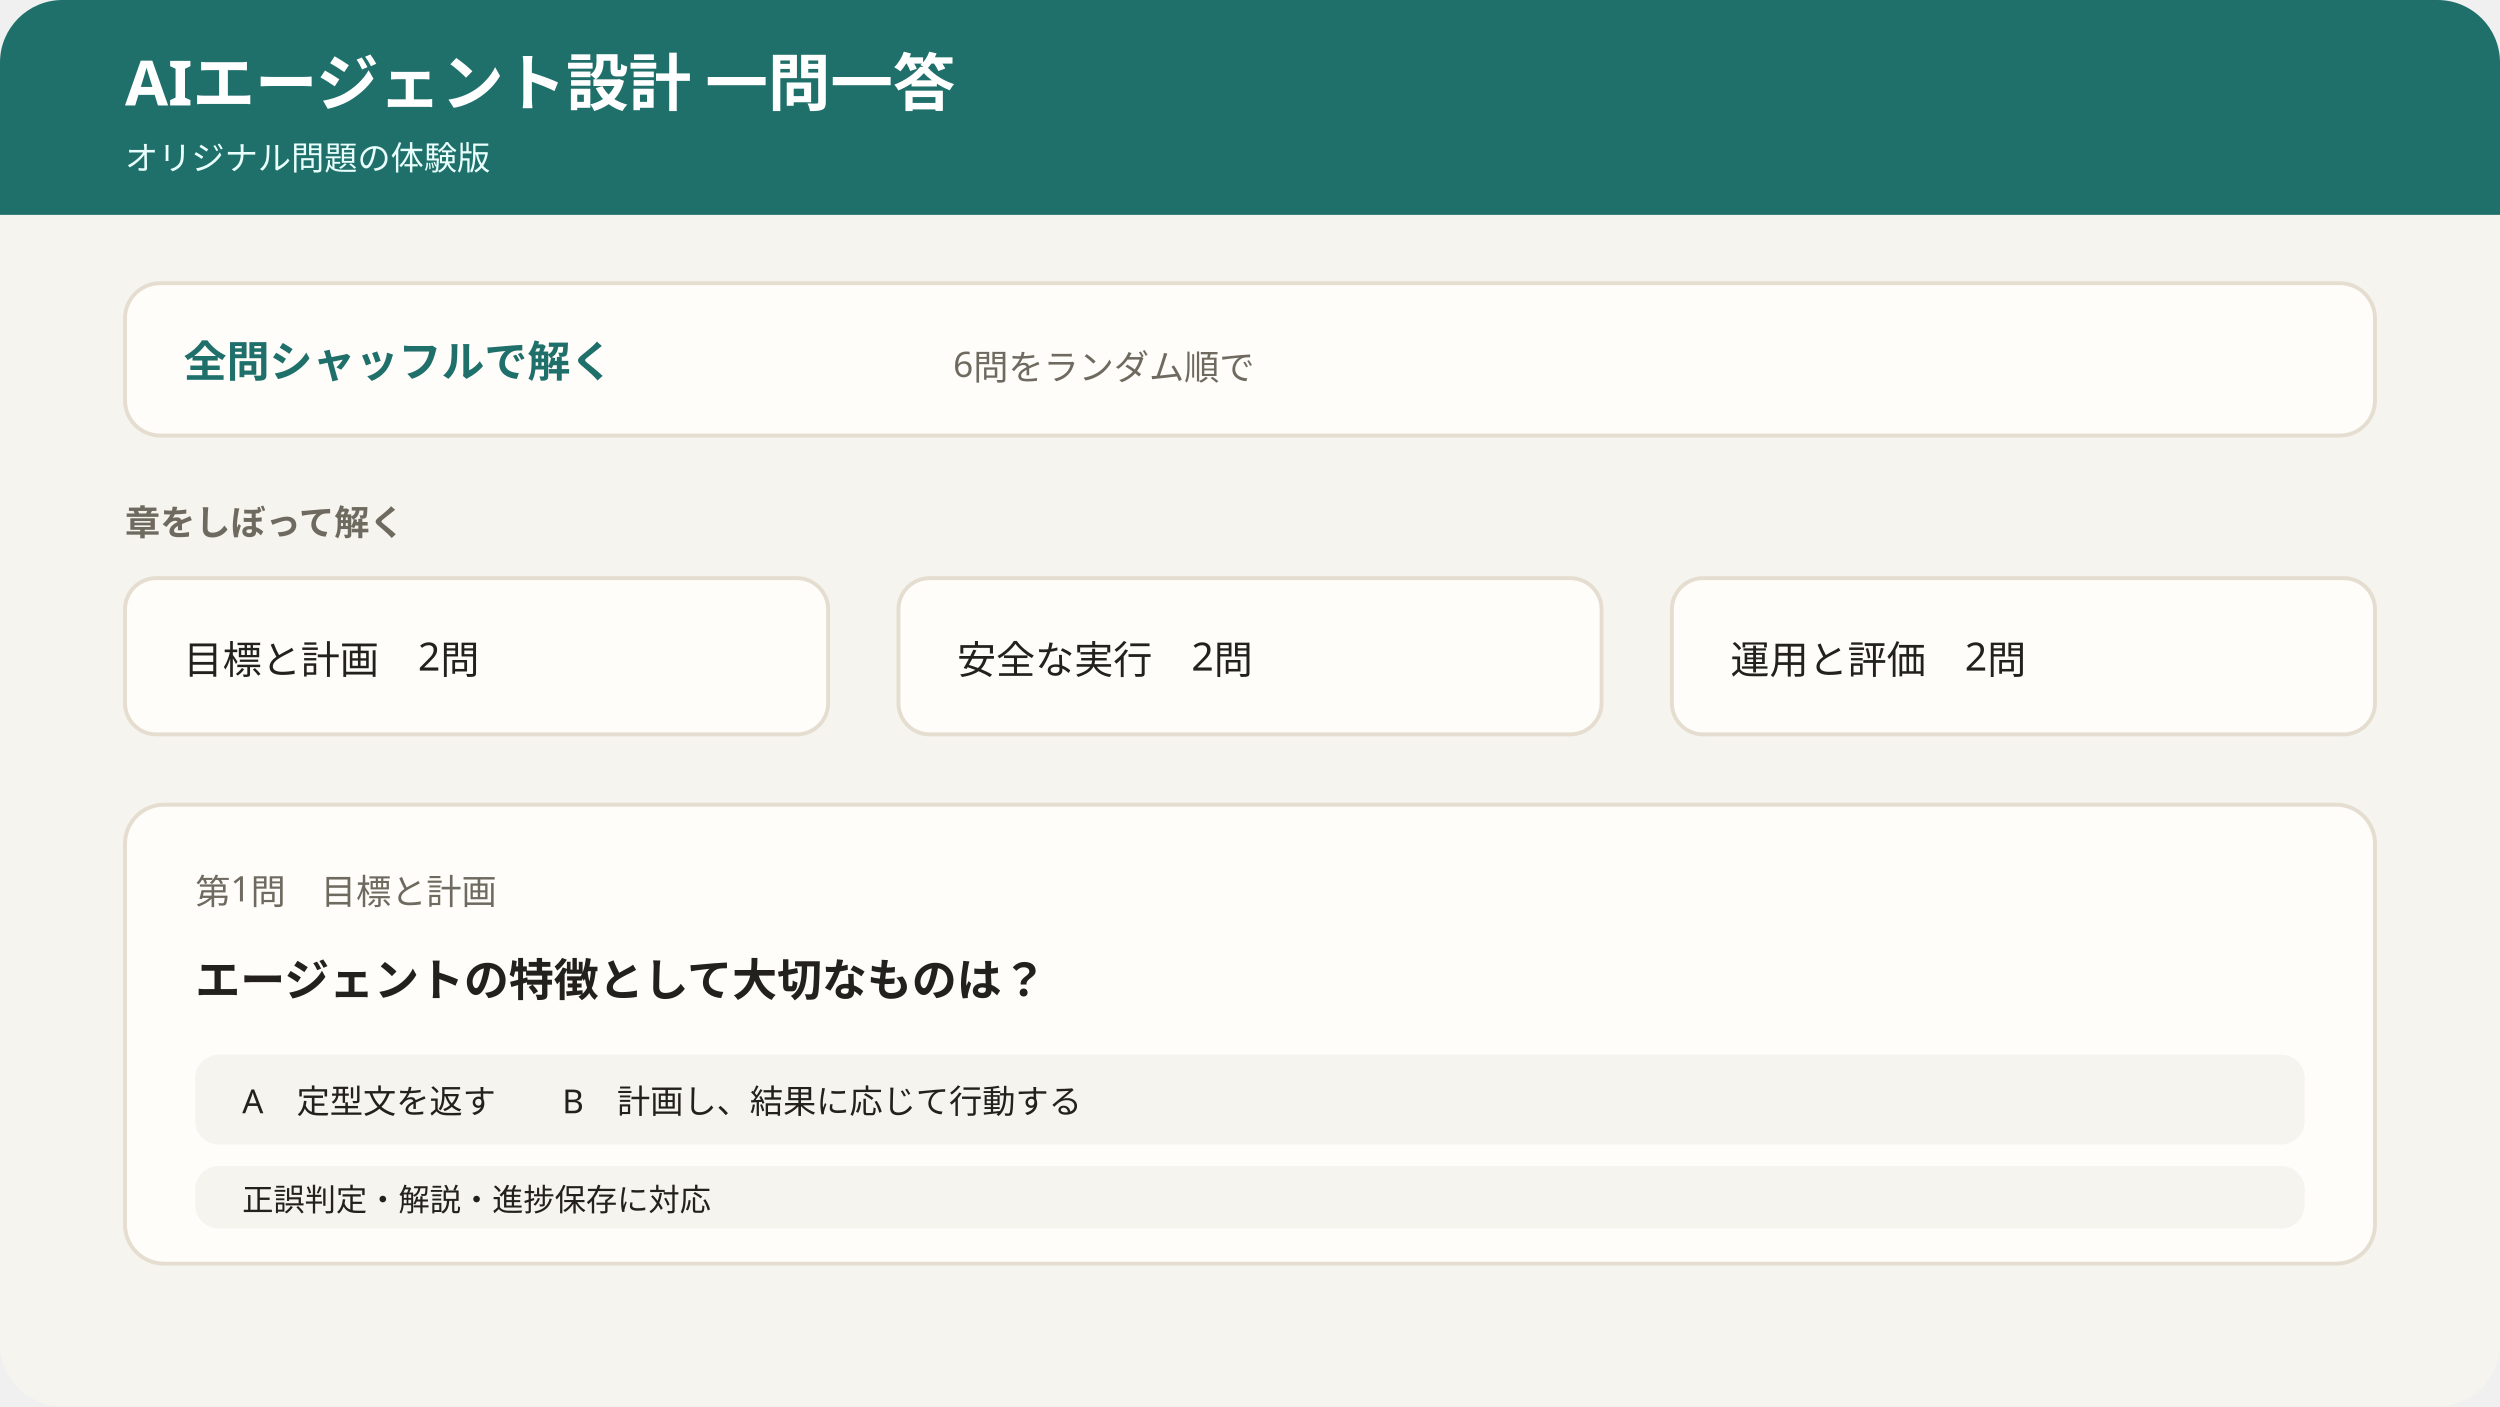
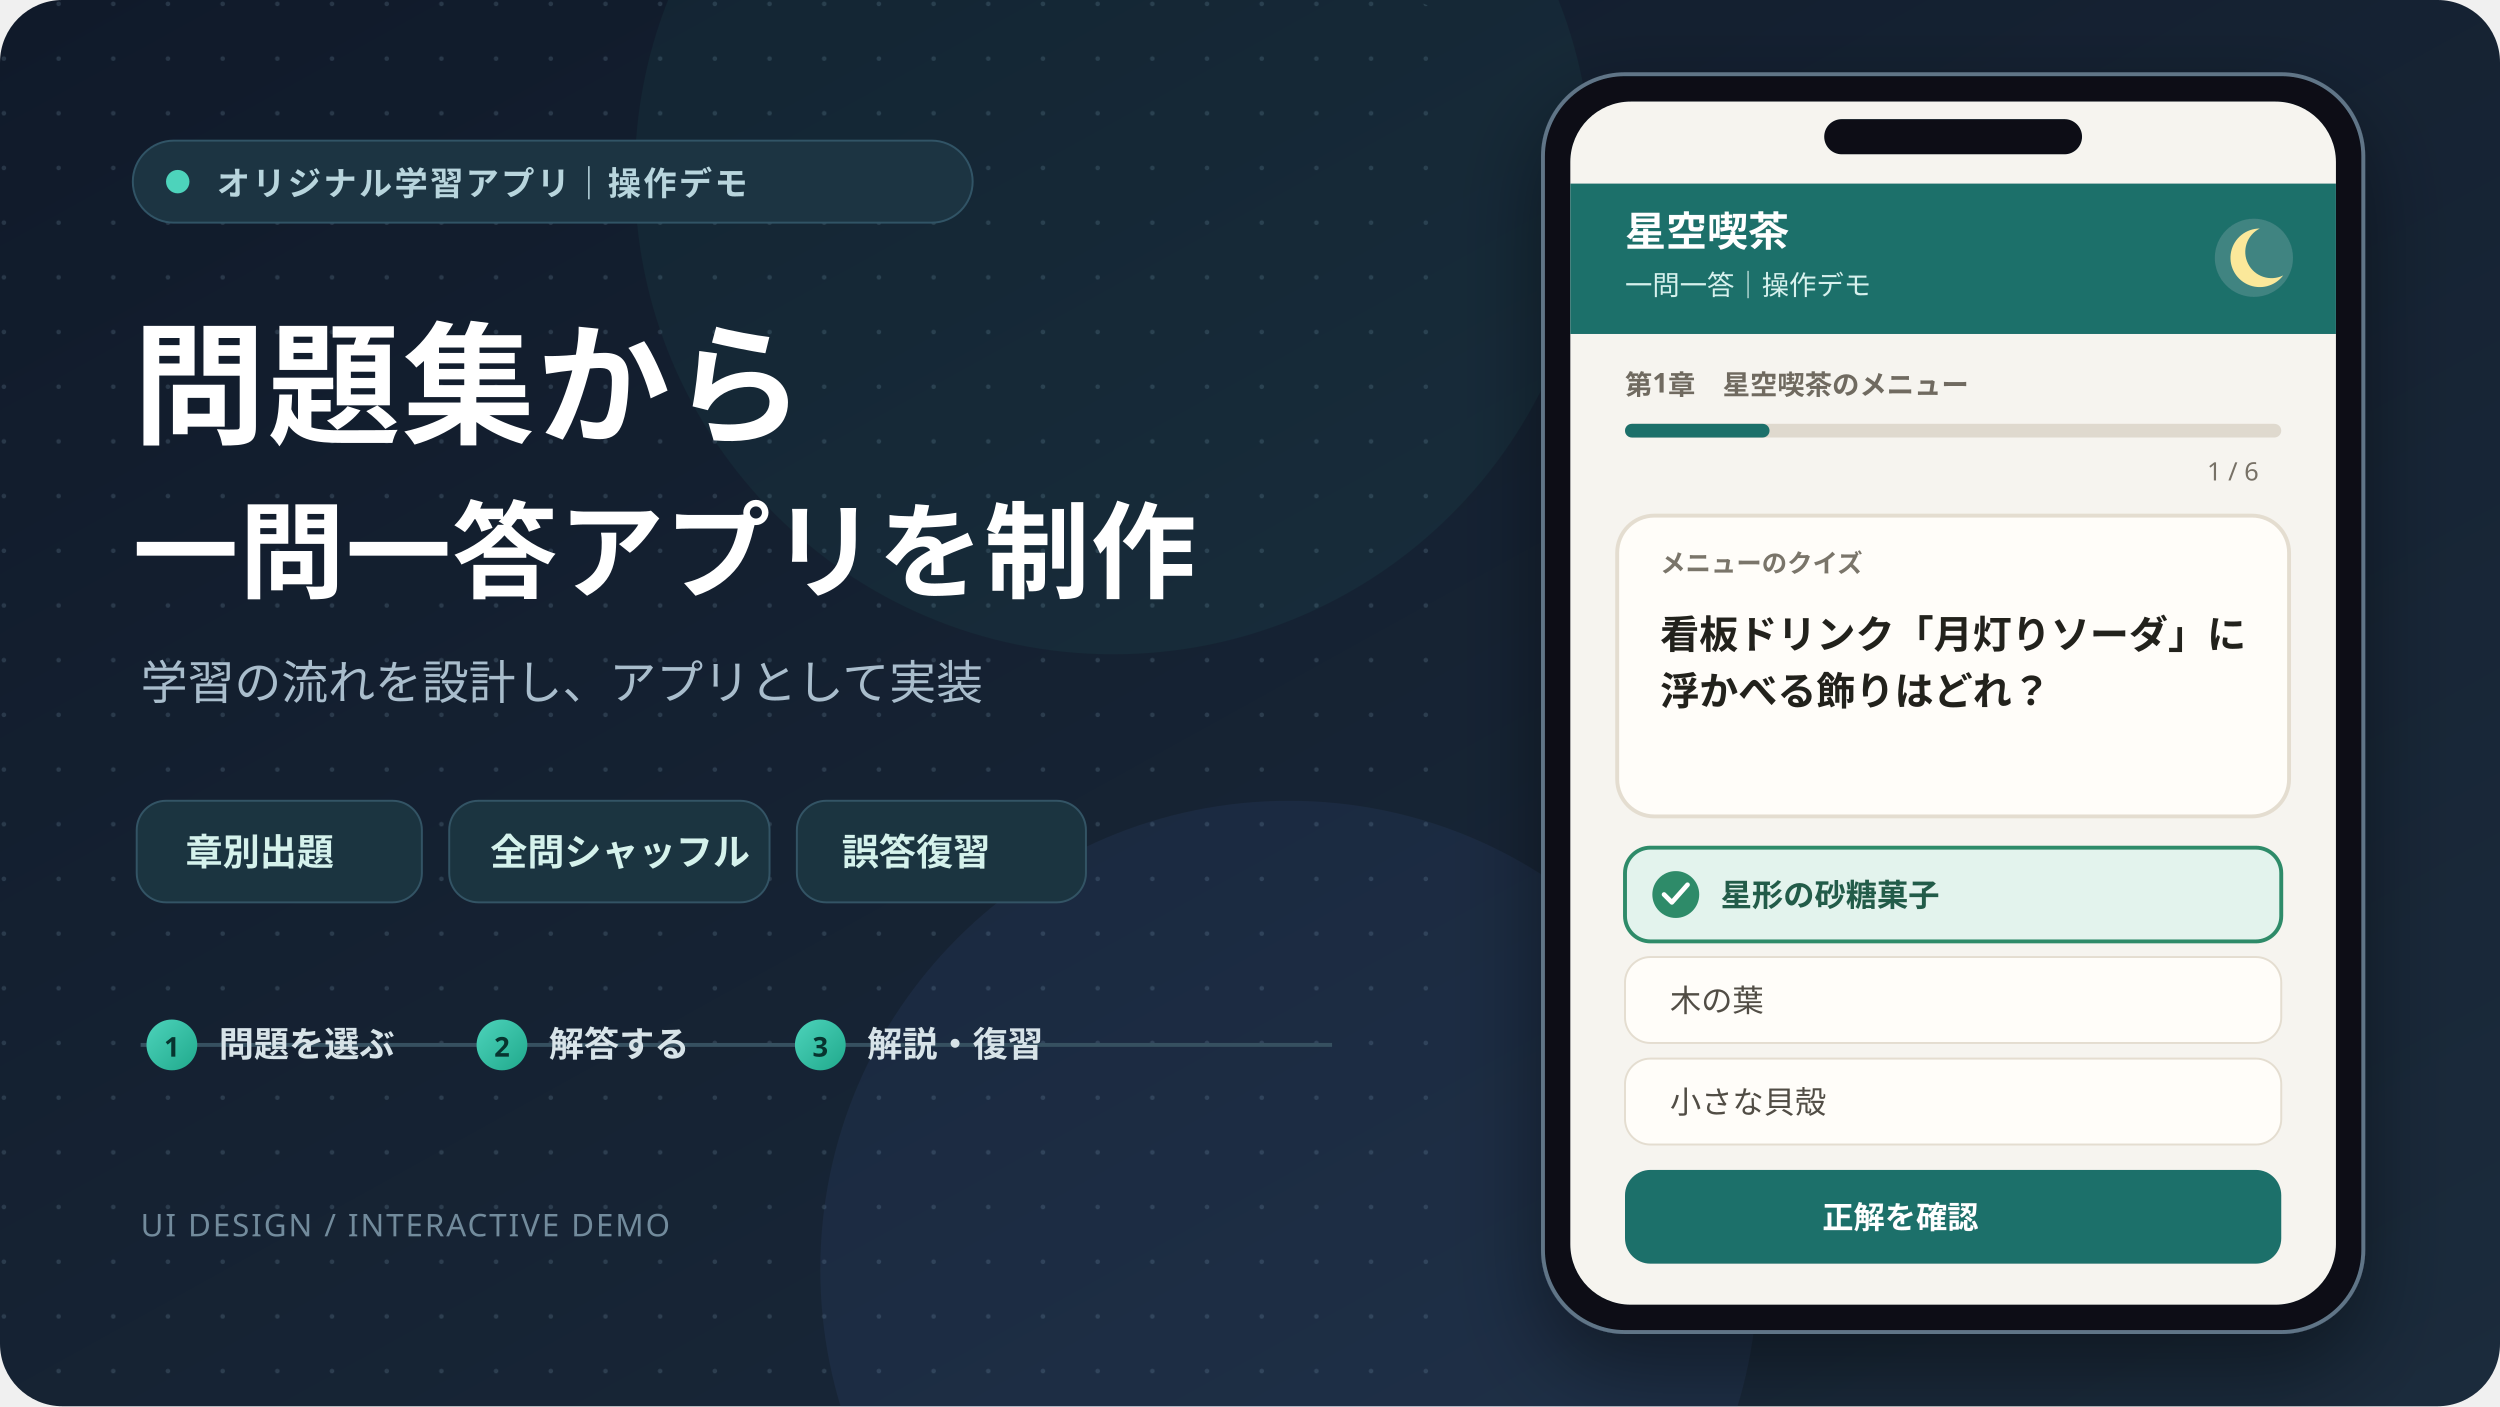
<svg xmlns="http://www.w3.org/2000/svg" width="1280" height="720" viewBox="0 0 1280 720" role="img" aria-labelledby="title desc">
-   <rect width="1280" height="720" rx="32" fill="#f6f4ef" />
-   <path d="M32 0h1216a32 32 0 0 1 32 32v78H0V32A32 32 0 0 1 32 0" fill="#1f6f6b" />
-   <text x="64" y="54" fill="#fff" font-family="sans-serif" font-size="32" font-weight="700">AIエージェント設計 一問一答</text>
-   <text x="64" y="87" fill="#e8fffc" font-family="sans-serif" font-size="17">オリジナル問題の体験版</text>
-   <rect x="64" y="145" width="1152" height="78" rx="18" fill="#fffdf9" stroke="#e4ddd0" stroke-width="2" />
-   <text x="94" y="193" fill="#1f6f6b" font-family="sans-serif" font-size="22" font-weight="700">全問シャッフルで解く</text>
-   <text x="488" y="193" fill="#6f6a60" font-family="sans-serif" font-size="18">6問をランダム順で</text>
-   <text x="64" y="274" fill="#6f6a60" font-family="sans-serif" font-size="18" font-weight="700">章をしぼって解く</text>
-   <rect x="64" y="296" width="360" height="80" rx="16" fill="#fffdf9" stroke="#e4ddd0" stroke-width="2" />
-   <text x="94" y="345" fill="#23211d" font-family="sans-serif" font-size="20">目標と計画　2問</text>
-   <rect x="460" y="296" width="360" height="80" rx="16" fill="#fffdf9" stroke="#e4ddd0" stroke-width="2" />
-   <text x="490" y="345" fill="#23211d" font-family="sans-serif" font-size="20">安全な実行　2問</text>
-   <rect x="856" y="296" width="360" height="80" rx="16" fill="#fffdf9" stroke="#e4ddd0" stroke-width="2" />
-   <text x="886" y="345" fill="#23211d" font-family="sans-serif" font-size="20">運用と評価　2問</text>
-   <rect x="64" y="412" width="1152" height="235" rx="20" fill="#fffdf9" stroke="#e4ddd0" stroke-width="2" />
-   <text x="100" y="463" fill="#6f6a60" font-family="sans-serif" font-size="18">第1問　目標と計画</text>
-   <text x="100" y="510" fill="#23211d" font-family="sans-serif" font-size="23" font-weight="700">エージェントの特徴として大切なものは？</text>
-   <rect x="100" y="540" width="1080" height="46" rx="12" fill="#f6f4ef" />
-   <text x="124" y="570" fill="#23211d" font-family="sans-serif" font-size="17">A　定型文を返す　　B　計画し、結果に応じて行動する</text>
-   <rect x="100" y="597" width="1080" height="32" rx="12" fill="#f6f4ef" />
-   <text x="124" y="620" fill="#23211d" font-family="sans-serif" font-size="16">正誤判定・解説・進捗保存に対応</text>
+   <defs>
+     <linearGradient id="bg" x1="0" y1="0" x2="1" y2="1">
+       <stop stop-color="#101a2a" />
+       <stop offset="1" stop-color="#1b2b3c" />
+     </linearGradient>
+     <linearGradient id="accent" x1="0" y1="0" x2="1" y2="1">
+       <stop stop-color="#4dd3bb" />
+       <stop offset="1" stop-color="#20a98c" />
+     </linearGradient>
+     <filter id="shadow" x="-20%" y="-20%" width="140%" height="150%">
+       <feDropShadow dx="0" dy="18" stdDeviation="22" flood-color="#020812" flood-opacity=".42" />
+     </filter>
+     <pattern id="dots" width="28" height="28" patternUnits="userSpaceOnUse">
+       <circle cx="2" cy="2" r="1.2" fill="#8fb4c8" opacity=".18" />
+     </pattern>
+   </defs>
+   <rect width="1280" height="720" rx="32" fill="url(#bg)" />
+   <rect width="750" height="720" rx="32" fill="url(#dots)" />
+   <circle cx="570" cy="90" r="245" fill="#27a88f" opacity=".07" />
+   <circle cx="660" cy="650" r="240" fill="#5d7cd4" opacity=".08" />
+   <rect x="68" y="72" width="430" height="42" rx="21" fill="#1c3442" stroke="#315466" />
+   <circle cx="91" cy="93" r="6" fill="#4dd3bb" />
+   <text x="111" y="100" fill="#b8d5dd" font-family="sans-serif" font-size="17" font-weight="700" letter-spacing="1.2">オリジナル学習アプリ｜操作デモ</text>
+   <text x="68" y="222" fill="#ffffff" font-family="sans-serif" font-size="68" font-weight="800" letter-spacing="1">問題集から</text>
+   <text x="68" y="302" fill="#ffffff" font-family="sans-serif" font-size="54" font-weight="800" letter-spacing=".5">一問一答アプリを制作</text>
+   <text x="72" y="358" fill="#a9bdcc" font-family="sans-serif" font-size="24">学習の流れを設計し、アプリとして実装</text>
+   <g font-family="sans-serif" font-size="19" font-weight="700">
+     <rect x="70" y="410" width="146" height="52" rx="15" fill="#1b3440" stroke="#335465" />
+     <text x="95" y="443" fill="#d5f2ec">章別出題</text>
+     <rect x="230" y="410" width="164" height="52" rx="15" fill="#1b3440" stroke="#335465" />
+     <text x="251" y="443" fill="#d5f2ec">全問シャッフル</text>
+     <rect x="408" y="410" width="148" height="52" rx="15" fill="#1b3440" stroke="#335465" />
+     <text x="431" y="443" fill="#d5f2ec">誤答復習</text>
+   </g>
+   <path d="M72 535H682" stroke="#365060" stroke-width="2" />
+   <g font-family="sans-serif">
+     <circle cx="88" cy="535" r="13" fill="url(#accent)" />
+     <text x="84" y="541" fill="#07342f" font-size="14" font-weight="800">1</text>
+     <text x="112" y="541" fill="#d7e3e8" font-size="18" font-weight="700">問題を選ぶ</text>
+     <circle cx="257" cy="535" r="13" fill="url(#accent)" />
+     <text x="253" y="541" fill="#07342f" font-size="14" font-weight="800">2</text>
+     <text x="281" y="541" fill="#d7e3e8" font-size="18" font-weight="700">解答する</text>
+     <circle cx="420" cy="535" r="13" fill="url(#accent)" />
+     <text x="416" y="541" fill="#07342f" font-size="14" font-weight="800">3</text>
+     <text x="444" y="541" fill="#d7e3e8" font-size="18" font-weight="700">解説・復習</text>
+   </g>
+   <text x="72" y="633" fill="#728b9c" font-family="sans-serif" font-size="16" letter-spacing="1">UI DESIGN  /  INTERACTIVE DEMO</text>
+   <g filter="url(#shadow)">
+     <rect x="790" y="38" width="420" height="644" rx="42" fill="#080e17" stroke="#617487" stroke-width="2" />
+     <rect x="804" y="52" width="392" height="616" rx="31" fill="#f6f4ef" />
+     <rect x="934" y="61" width="132" height="18" rx="9" fill="#080e17" />
+     <rect x="804" y="94" width="392" height="77" rx="0" fill="#1f6f6b" />
+     <text x="832" y="126" fill="#ffffff" font-family="sans-serif" font-size="21" font-weight="800">星空喫茶</text>
+     <text x="832" y="151" fill="#d6f1ed" font-family="sans-serif" font-size="14">一問一答｜操作デモ</text>
+     <circle cx="1154" cy="132" r="20" fill="#ffffff" opacity=".15" />
+     <path d="M1157 117a15 15 0 1 0 12 24 12 12 0 0 1-12-24Z" fill="#fbe89a" />
+     <text x="832" y="202" fill="#6f6a60" font-family="sans-serif" font-size="14" font-weight="700">第1章　星空喫茶のメニュー</text>
+     <rect x="832" y="217" width="336" height="7" rx="3.5" fill="#dfd9ce" />
+     <rect x="832" y="217" width="74" height="7" rx="3.5" fill="#1f6f6b" />
+     <text x="1130" y="246" fill="#777166" font-family="sans-serif" font-size="13">1 / 6</text>
+     <rect x="828" y="264" width="344" height="154" rx="19" fill="#fffdf9" stroke="#e4ddd0" stroke-width="2" />
+     <text x="850" y="293" fill="#7a756a" font-family="sans-serif" font-size="13" font-weight="700">メニューのクイズ</text>
+     <text x="850" y="332" fill="#23211d" font-family="sans-serif" font-size="20" font-weight="800">看板ドリンク「月灯りソーダ」に</text>
+     <text x="850" y="361" fill="#23211d" font-family="sans-serif" font-size="20" font-weight="800">浮かべる飾りはどれ？</text>
+     <rect x="832" y="434" width="336" height="48" rx="13" fill="#e3f3ed" stroke="#2e8b69" stroke-width="2" />
+     <circle cx="858" cy="458" r="12" fill="#2e8b69" />
+     <path d="m852 458 4 4 8-9" fill="none" stroke="#fff" stroke-width="2.4" stroke-linecap="round" stroke-linejoin="round" />
+     <text x="881" y="464" fill="#245b49" font-family="sans-serif" font-size="16" font-weight="700">星形の砂糖菓子</text>
+     <rect x="832" y="490" width="336" height="44" rx="13" fill="#fffdf9" stroke="#e4ddd0" />
+     <text x="855" y="518" fill="#514d45" font-family="sans-serif" font-size="16">木の葉</text>
+     <rect x="832" y="542" width="336" height="44" rx="13" fill="#fffdf9" stroke="#e4ddd0" />
+     <text x="855" y="570" fill="#514d45" font-family="sans-serif" font-size="16">小さな貝殻</text>
+     <rect x="832" y="599" width="336" height="48" rx="13" fill="#1f6f6b" />
+     <text x="933" y="629" fill="#ffffff" font-family="sans-serif" font-size="16" font-weight="800">正解を確認</text>
+   </g>
</svg>
